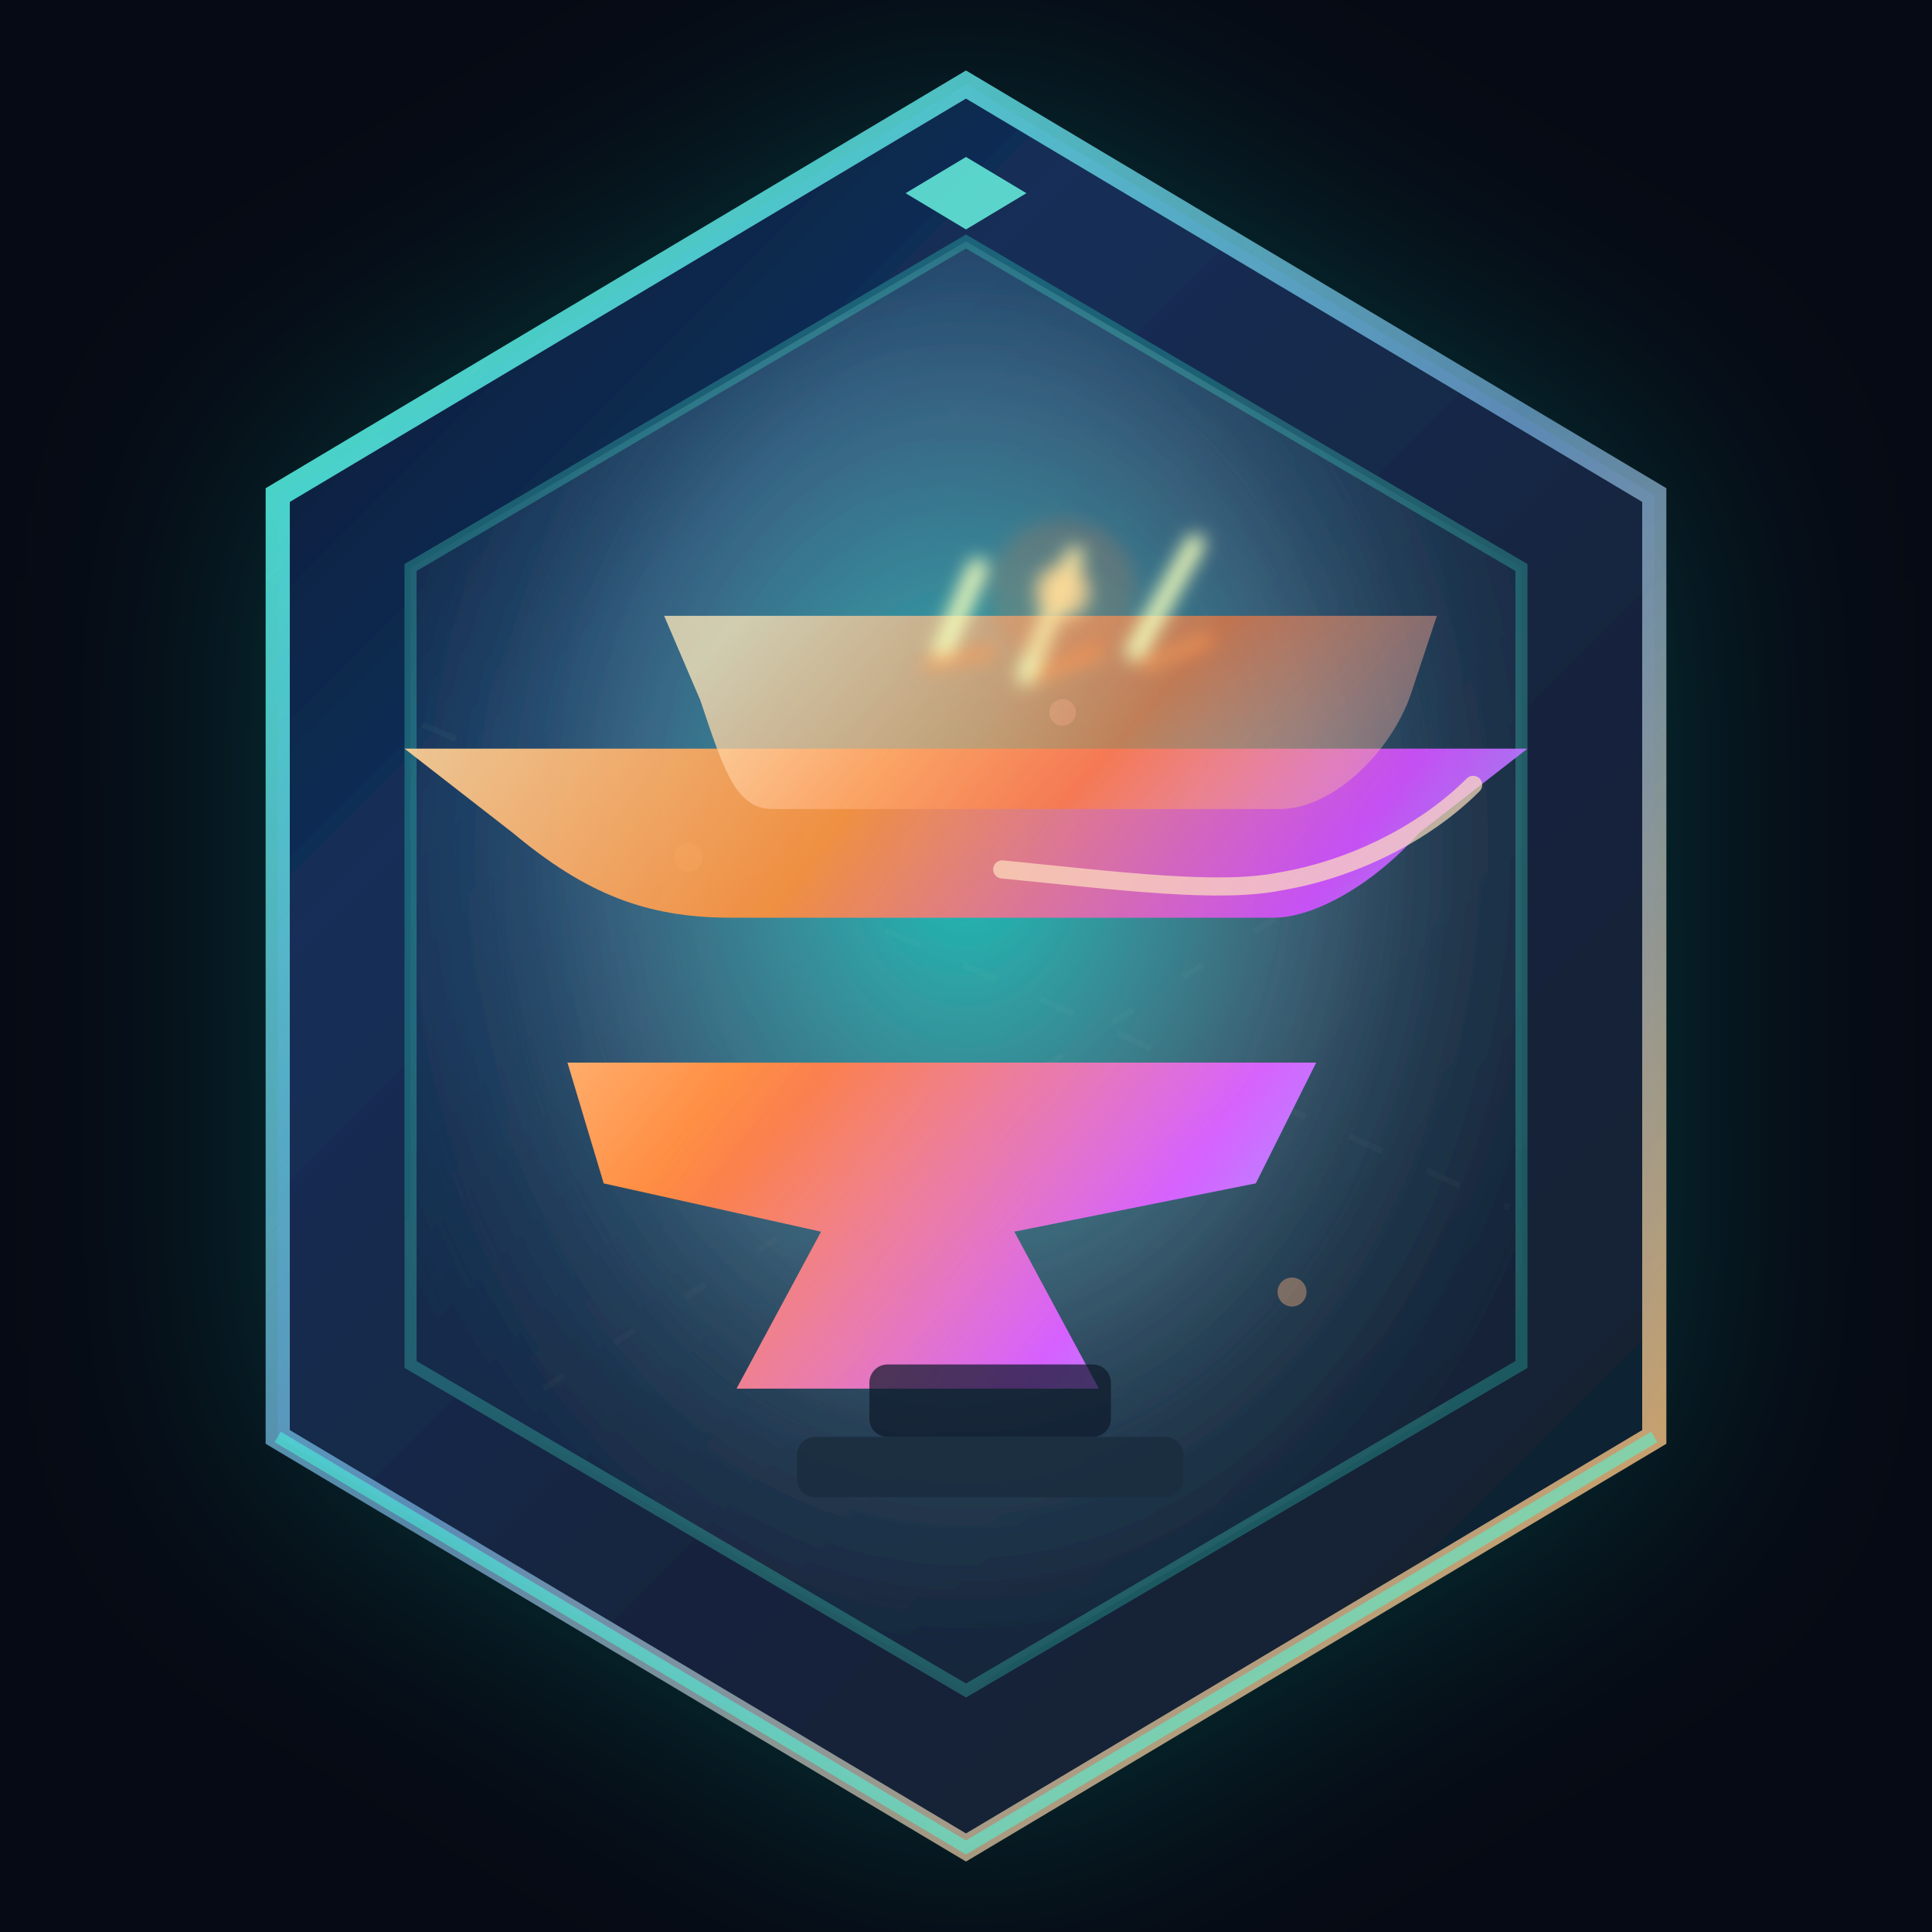
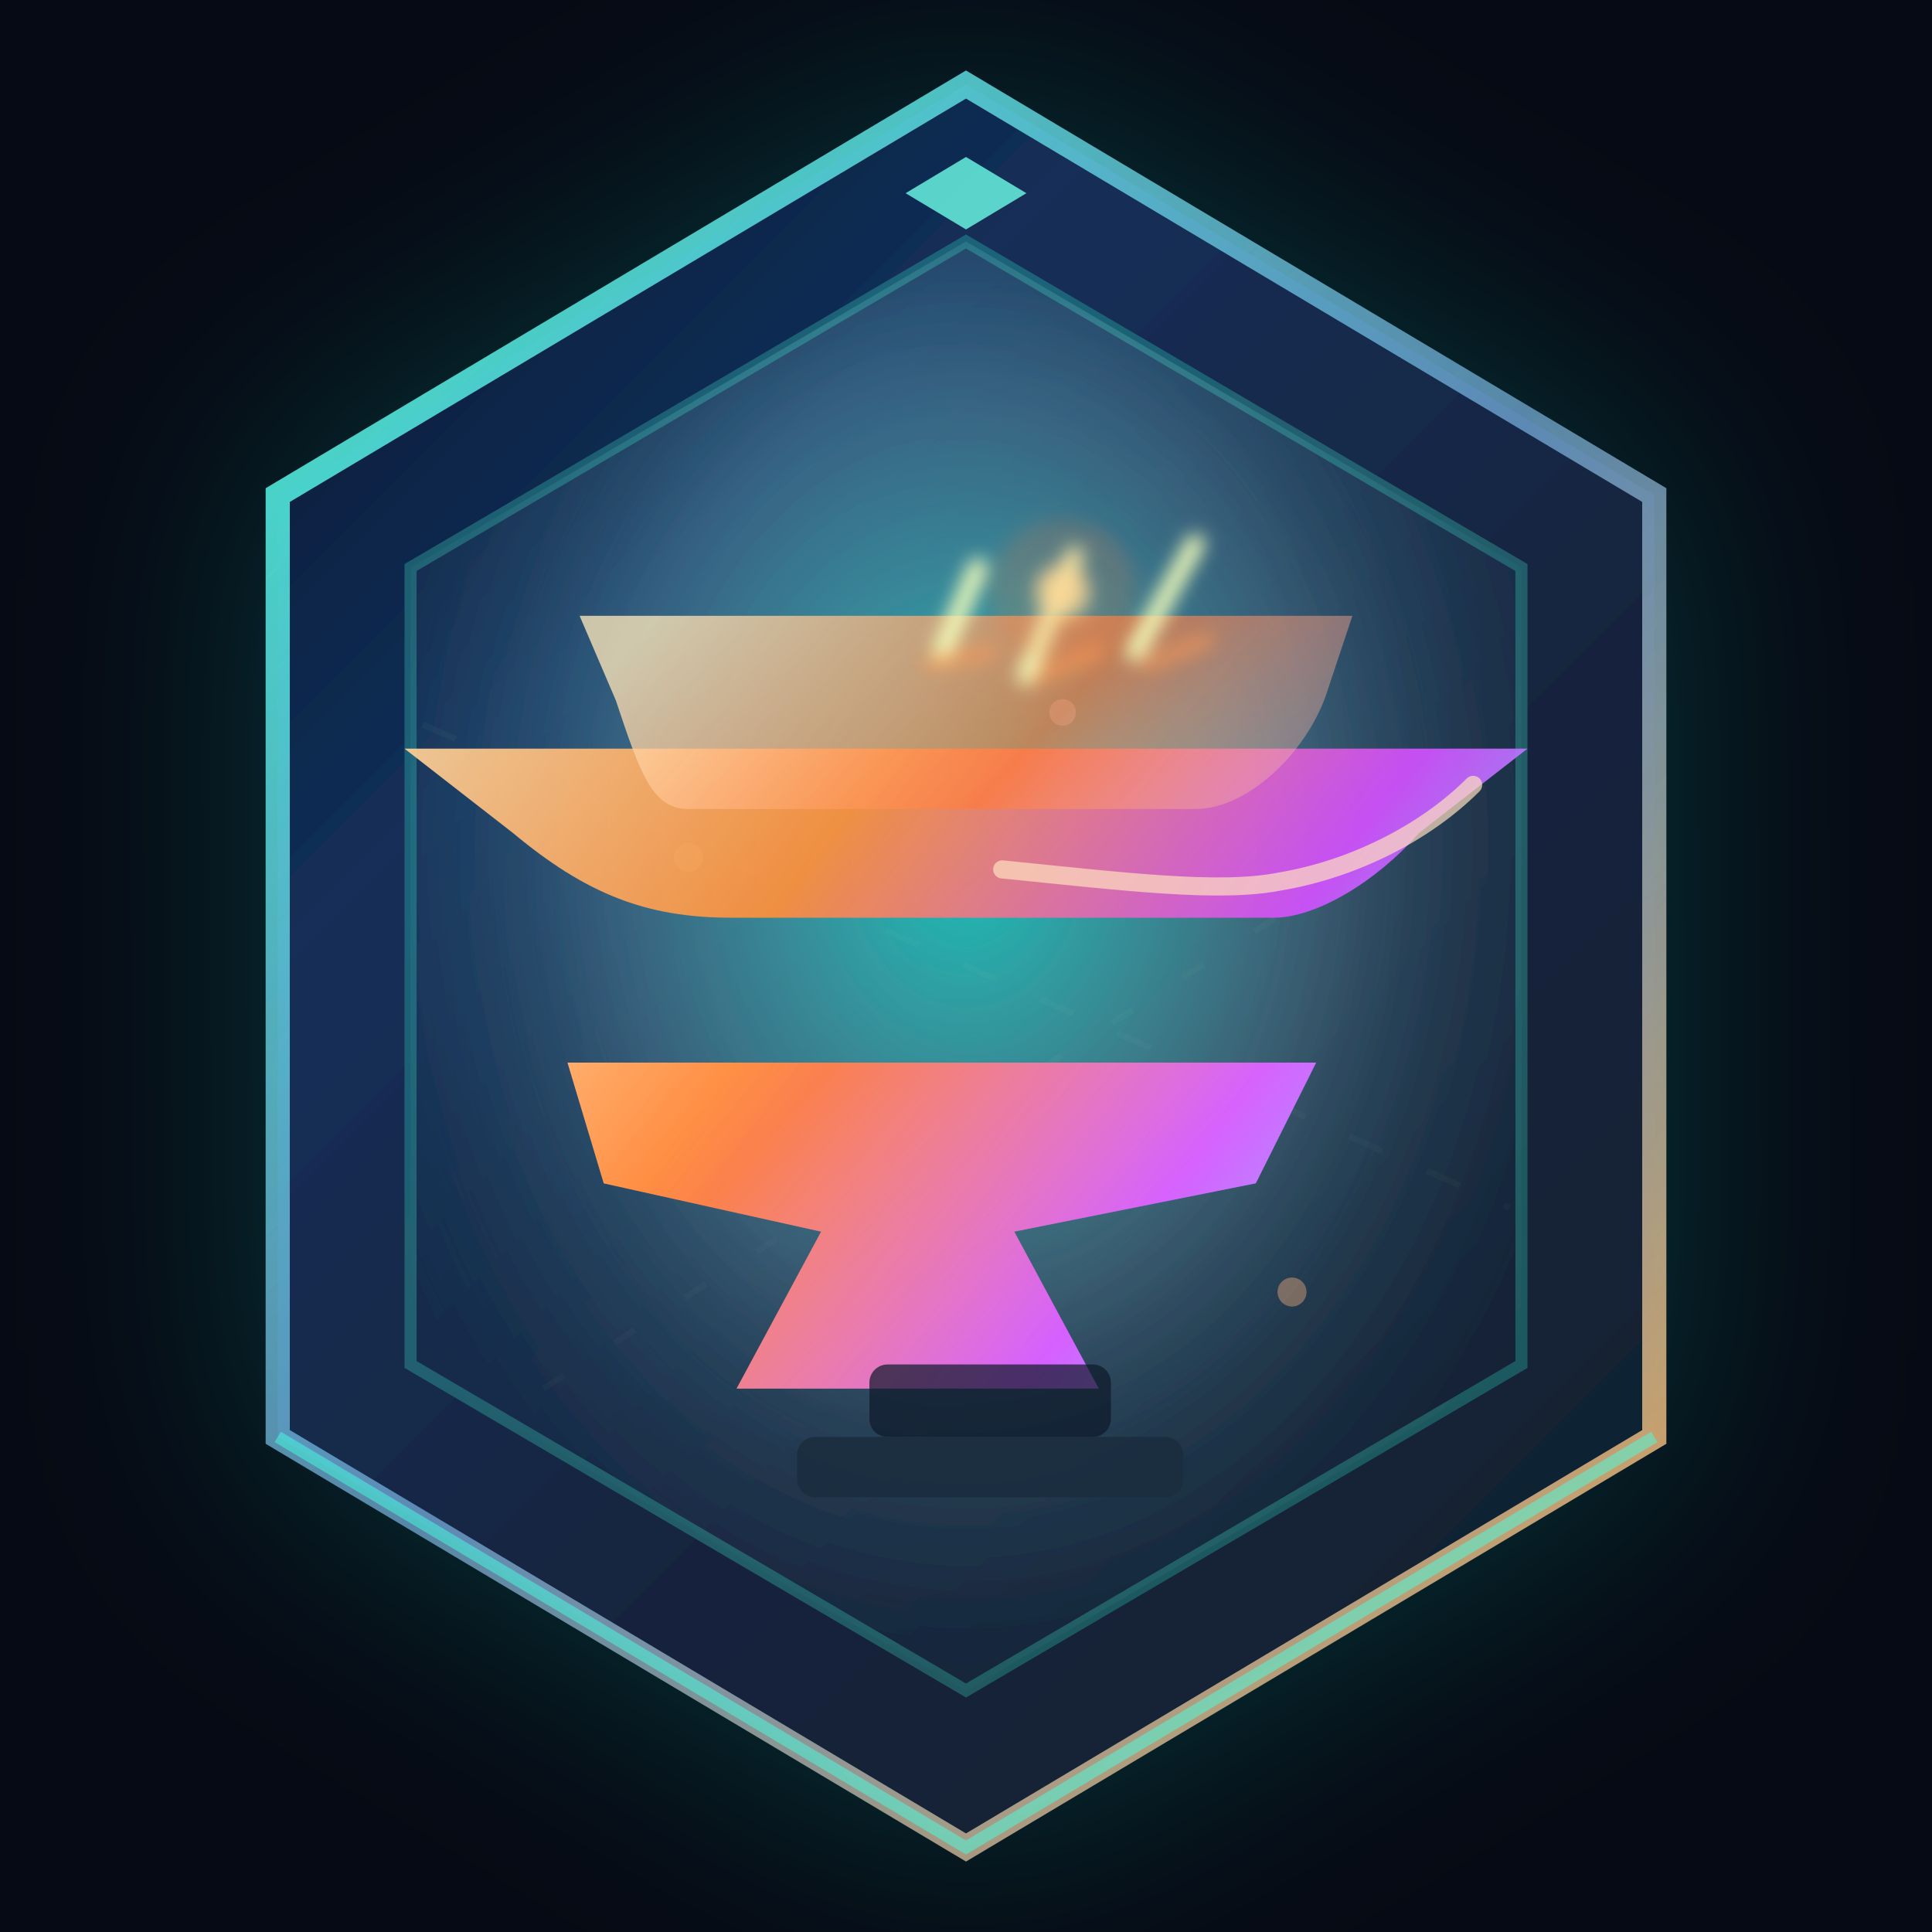
<svg xmlns="http://www.w3.org/2000/svg" width="720" height="720" viewBox="0 0 320 320" fill="none">
  <defs>
    <linearGradient id="bgGradient" x1="20" y1="10" x2="310" y2="300" gradientUnits="userSpaceOnUse">
      <stop offset="0" stop-color="#0a1024" />
      <stop offset="0.3" stop-color="#122f58" />
      <stop offset="0.6" stop-color="#16243d" />
      <stop offset="1" stop-color="#0d1c29" />
    </linearGradient>
    <radialGradient id="glow" cx="50%" cy="42%" r="65%">
      <stop offset="0" stop-color="#1bffe4" stop-opacity="0.7" />
      <stop offset="0.5" stop-color="#9cf8ff" stop-opacity="0.25" />
      <stop offset="1" stop-color="#12253a" stop-opacity="0" />
    </radialGradient>
    <linearGradient id="edgeGradient" x1="40" y1="40" x2="280" y2="280" gradientUnits="userSpaceOnUse">
      <stop offset="0" stop-color="#48ffe1" stop-opacity="0.9" />
      <stop offset="0.5" stop-color="#8acbff" stop-opacity="0.6" />
      <stop offset="1" stop-color="#ffb45c" stop-opacity="0.9" />
    </linearGradient>
    <linearGradient id="anvilMetal" x1="80" y1="120" x2="240" y2="240" gradientUnits="userSpaceOnUse">
      <stop offset="0" stop-color="#ffd7a0" />
      <stop offset="0.35" stop-color="#ff8f3a" />
      <stop offset="0.7" stop-color="#d250ff" />
      <stop offset="1" stop-color="#6de8ff" />
    </linearGradient>
    <linearGradient id="heatEdge" x1="120" y1="110" x2="210" y2="190" gradientUnits="userSpaceOnUse">
      <stop offset="0" stop-color="#ffe8bb" stop-opacity="0.9" />
      <stop offset="0.5" stop-color="#ff7a3a" stop-opacity="0.8" />
      <stop offset="1" stop-color="#f5e5ff" stop-opacity="0.2" />
    </linearGradient>
    <filter id="softGlow" x="-20" y="-20" width="360" height="360" filterUnits="userSpaceOnUse" color-interpolation-filters="sRGB">
      <feDropShadow dx="0" dy="8" stdDeviation="12" flood-color="#0b0f1c" flood-opacity="0.6" />
      <feDropShadow dx="0" dy="0" stdDeviation="20" flood-color="#2bffe4" flood-opacity="0.18" />
    </filter>
    <filter id="sparkBlur" x="-10" y="-10" width="340" height="340" filterUnits="userSpaceOnUse" color-interpolation-filters="sRGB">
      <feGaussianBlur stdDeviation="1.5" />
    </filter>
    <linearGradient id="gridStroke" x1="0" y1="0" x2="0" y2="320" gradientUnits="userSpaceOnUse">
      <stop offset="0" stop-color="#7fffe7" stop-opacity="0.12" />
      <stop offset="1" stop-color="#ffc188" stop-opacity="0.05" />
    </linearGradient>
  </defs>
  <rect width="320" height="320" fill="#060a14" />
  <g filter="url(#softGlow)">
    <polygon points="160,14 274,82 274,238 160,306 46,238 46,82" fill="url(#bgGradient)" stroke="url(#edgeGradient)" stroke-width="4" />
    <polygon points="160,40 252,94 252,226 160,280 68,226 68,94" fill="url(#glow)" stroke="#46ffe2" stroke-opacity="0.25" stroke-width="2" />
  </g>
  <g opacity="0.4">
    <path d="M70 120 L250 200" stroke="url(#gridStroke)" stroke-width="1" stroke-dasharray="6 8" />
    <path d="M90 230 L230 140" stroke="url(#gridStroke)" stroke-width="1" stroke-dasharray="4 10" />
    <circle cx="114" cy="142" r="2.4" fill="#7ffff3" />
    <circle cx="214" cy="214" r="2.4" fill="#ffb57f" />
    <circle cx="176" cy="118" r="2.2" fill="#c7e9ff" />
  </g>
  <g transform="translate(-2 -2)">
    <path d="M90 154 H226 C233 154 243 148 250 140 L268 126 H82 L100 140 C112 150 122 154 136 154 Z" fill="url(#anvilMetal)" opacity="0.92" transform="translate(-13 0)" />
    <path d="M96 178 H220 L210 198 L170 206 L184 232 H124 L138 206 L102 198 Z" fill="url(#anvilMetal)" />
-     <path d="M130 136 H214 C223 136 233 126 236 116 L240 104 H112 L118 118 C122 130 124 136 130 136 Z" fill="url(#heatEdge)" opacity="0.85" />
+     <path d="M130 136 H214 C223 136 233 126 236 116 L240 104 H112 L118 118 C122 130 124 136 130 136 Z" fill="url(#heatEdge)" opacity="0.85" transform="translate(-14 0)" />
    <path d="M96 178 H220 L210 198 L170 206 L184 232 H124 L138 206 L102 198 Z" fill="url(#heatEdge)" opacity="0.5" />
    <rect x="146" y="228" width="40" height="12" rx="3" fill="#0d182a" opacity="0.7" />
    <rect x="134" y="240" width="64" height="10" rx="3" fill="#1b2d3f" opacity="0.9" />
    <path d="M168 146 C188 148 204 150 214 148 C226 146 238 140 246 132" stroke="#ffe0bf" stroke-width="3" stroke-linecap="round" stroke-opacity="0.7" />
  </g>
  <g filter="url(#sparkBlur)">
    <path d="M156 108 L162 94 M170 112 L178 92 M188 108 L198 90" stroke="#f4ffbc" stroke-width="3" stroke-linecap="round" />
    <path d="M154 110 L164 108 M172 112 L182 108 M190 110 L200 106" stroke="#ff9c55" stroke-width="2" stroke-linecap="round" stroke-opacity="0.7" />
    <circle cx="176" cy="98" r="4.5" fill="#ffefaa" fill-opacity="0.85" />
    <circle cx="176" cy="98" r="12" fill="#ff7b3c" fill-opacity="0.18" />
  </g>
  <path d="M160 26 L170 32 L160 38 L150 32 Z" fill="#6dffe8" fill-opacity="0.8" />
  <path d="M46 238 L160 306 L274 238" stroke="#46ffe2" stroke-width="2" stroke-opacity="0.5" />
</svg>
